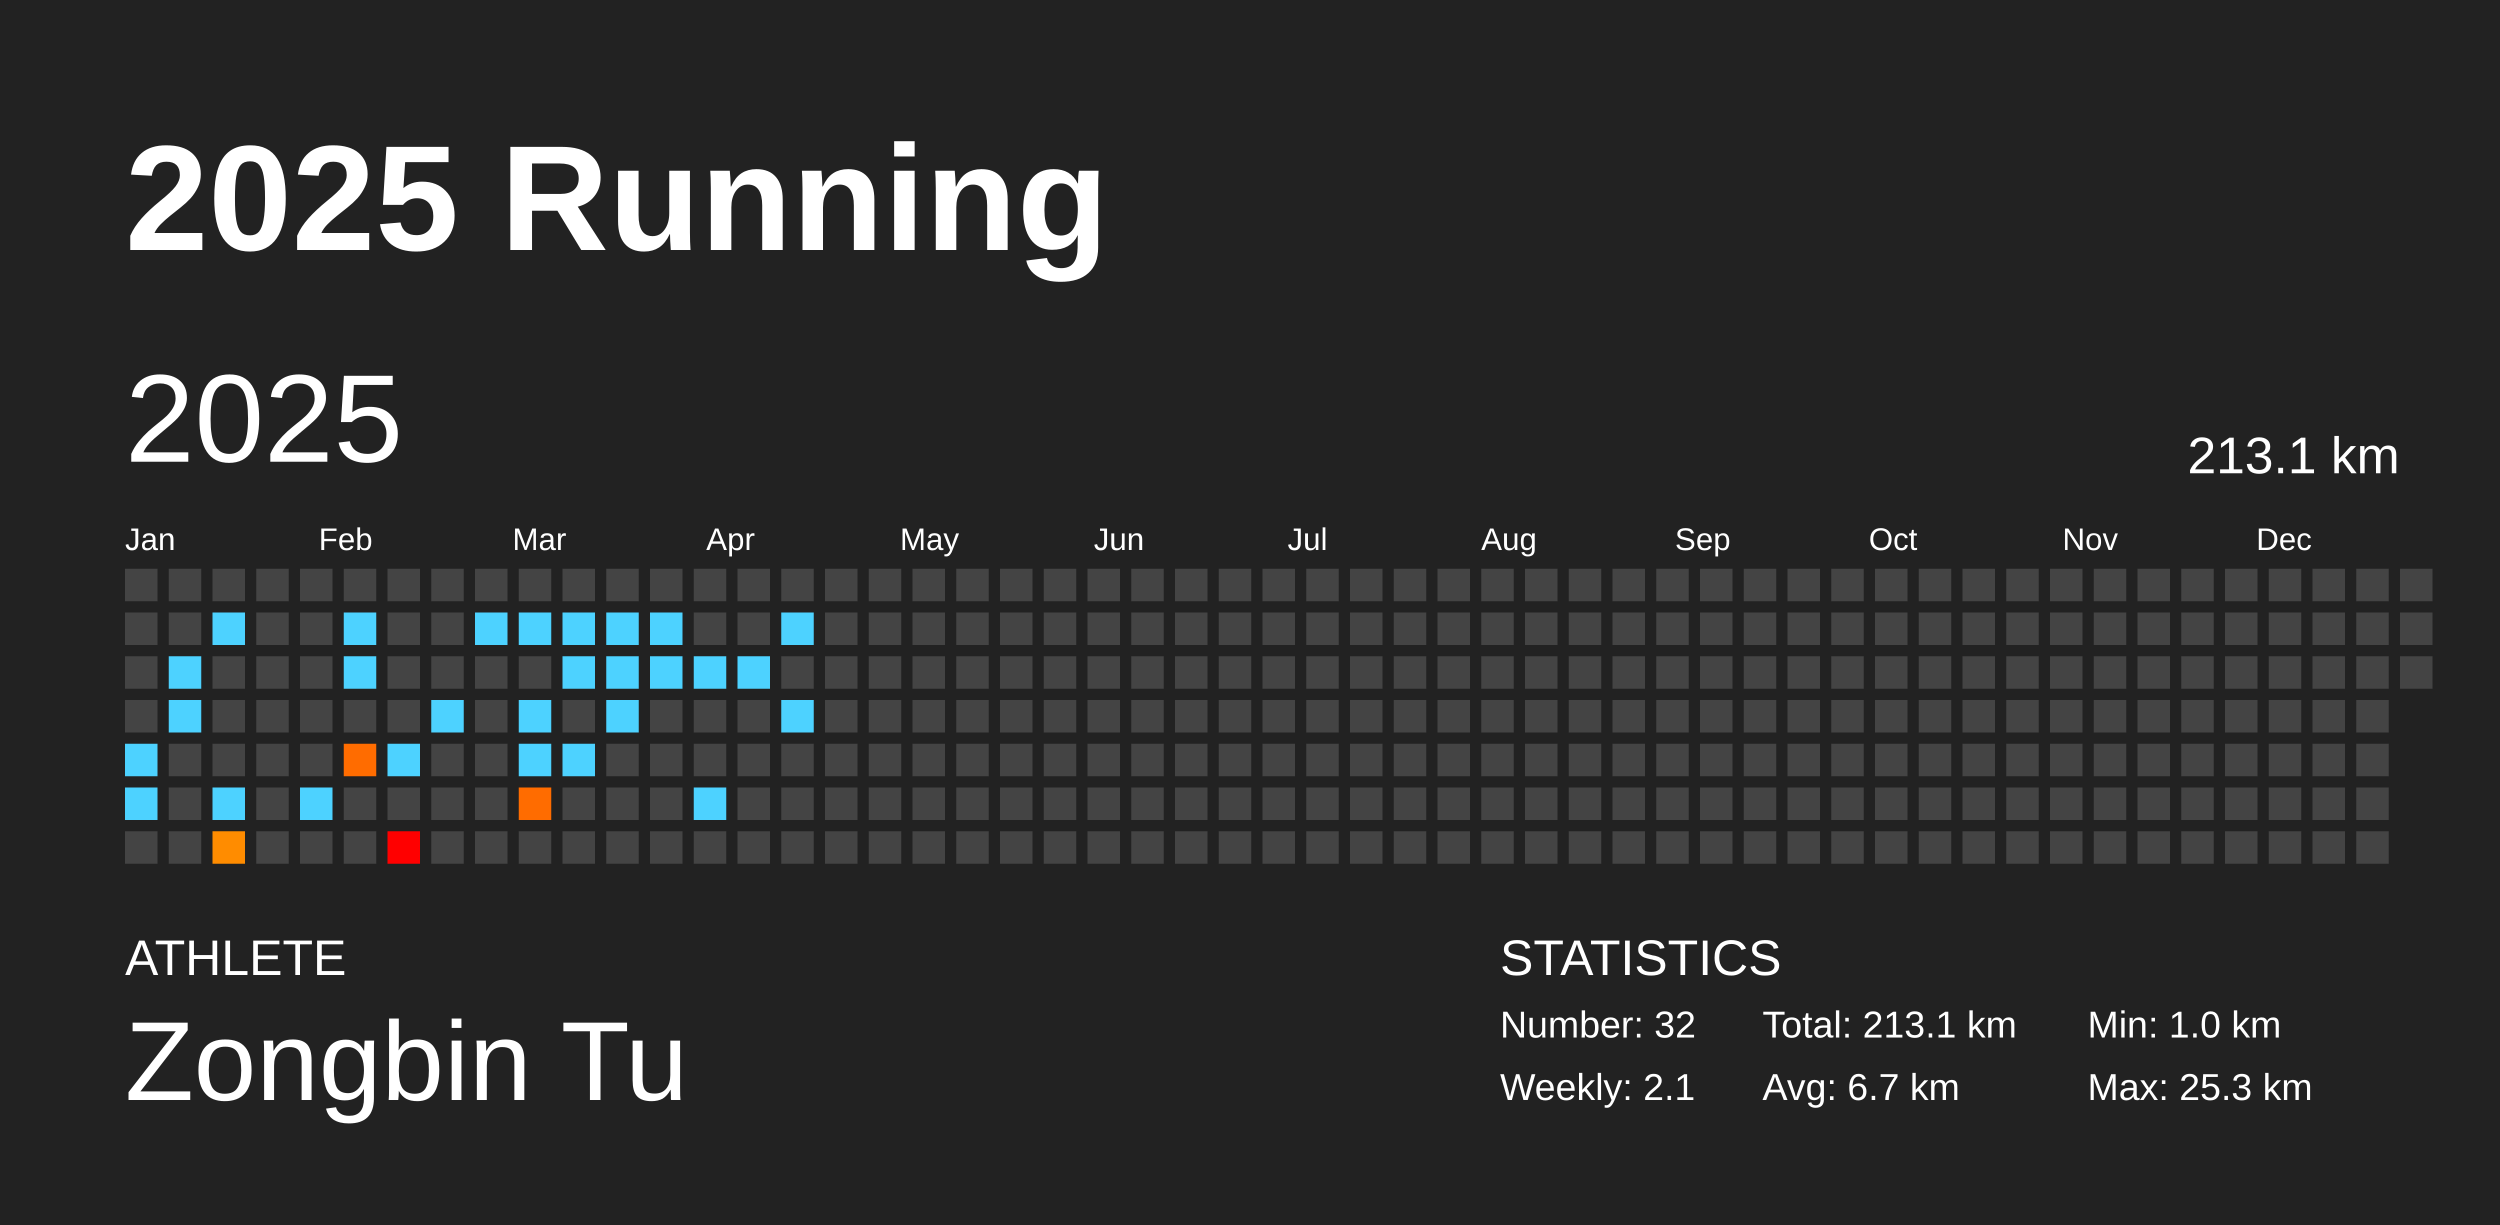
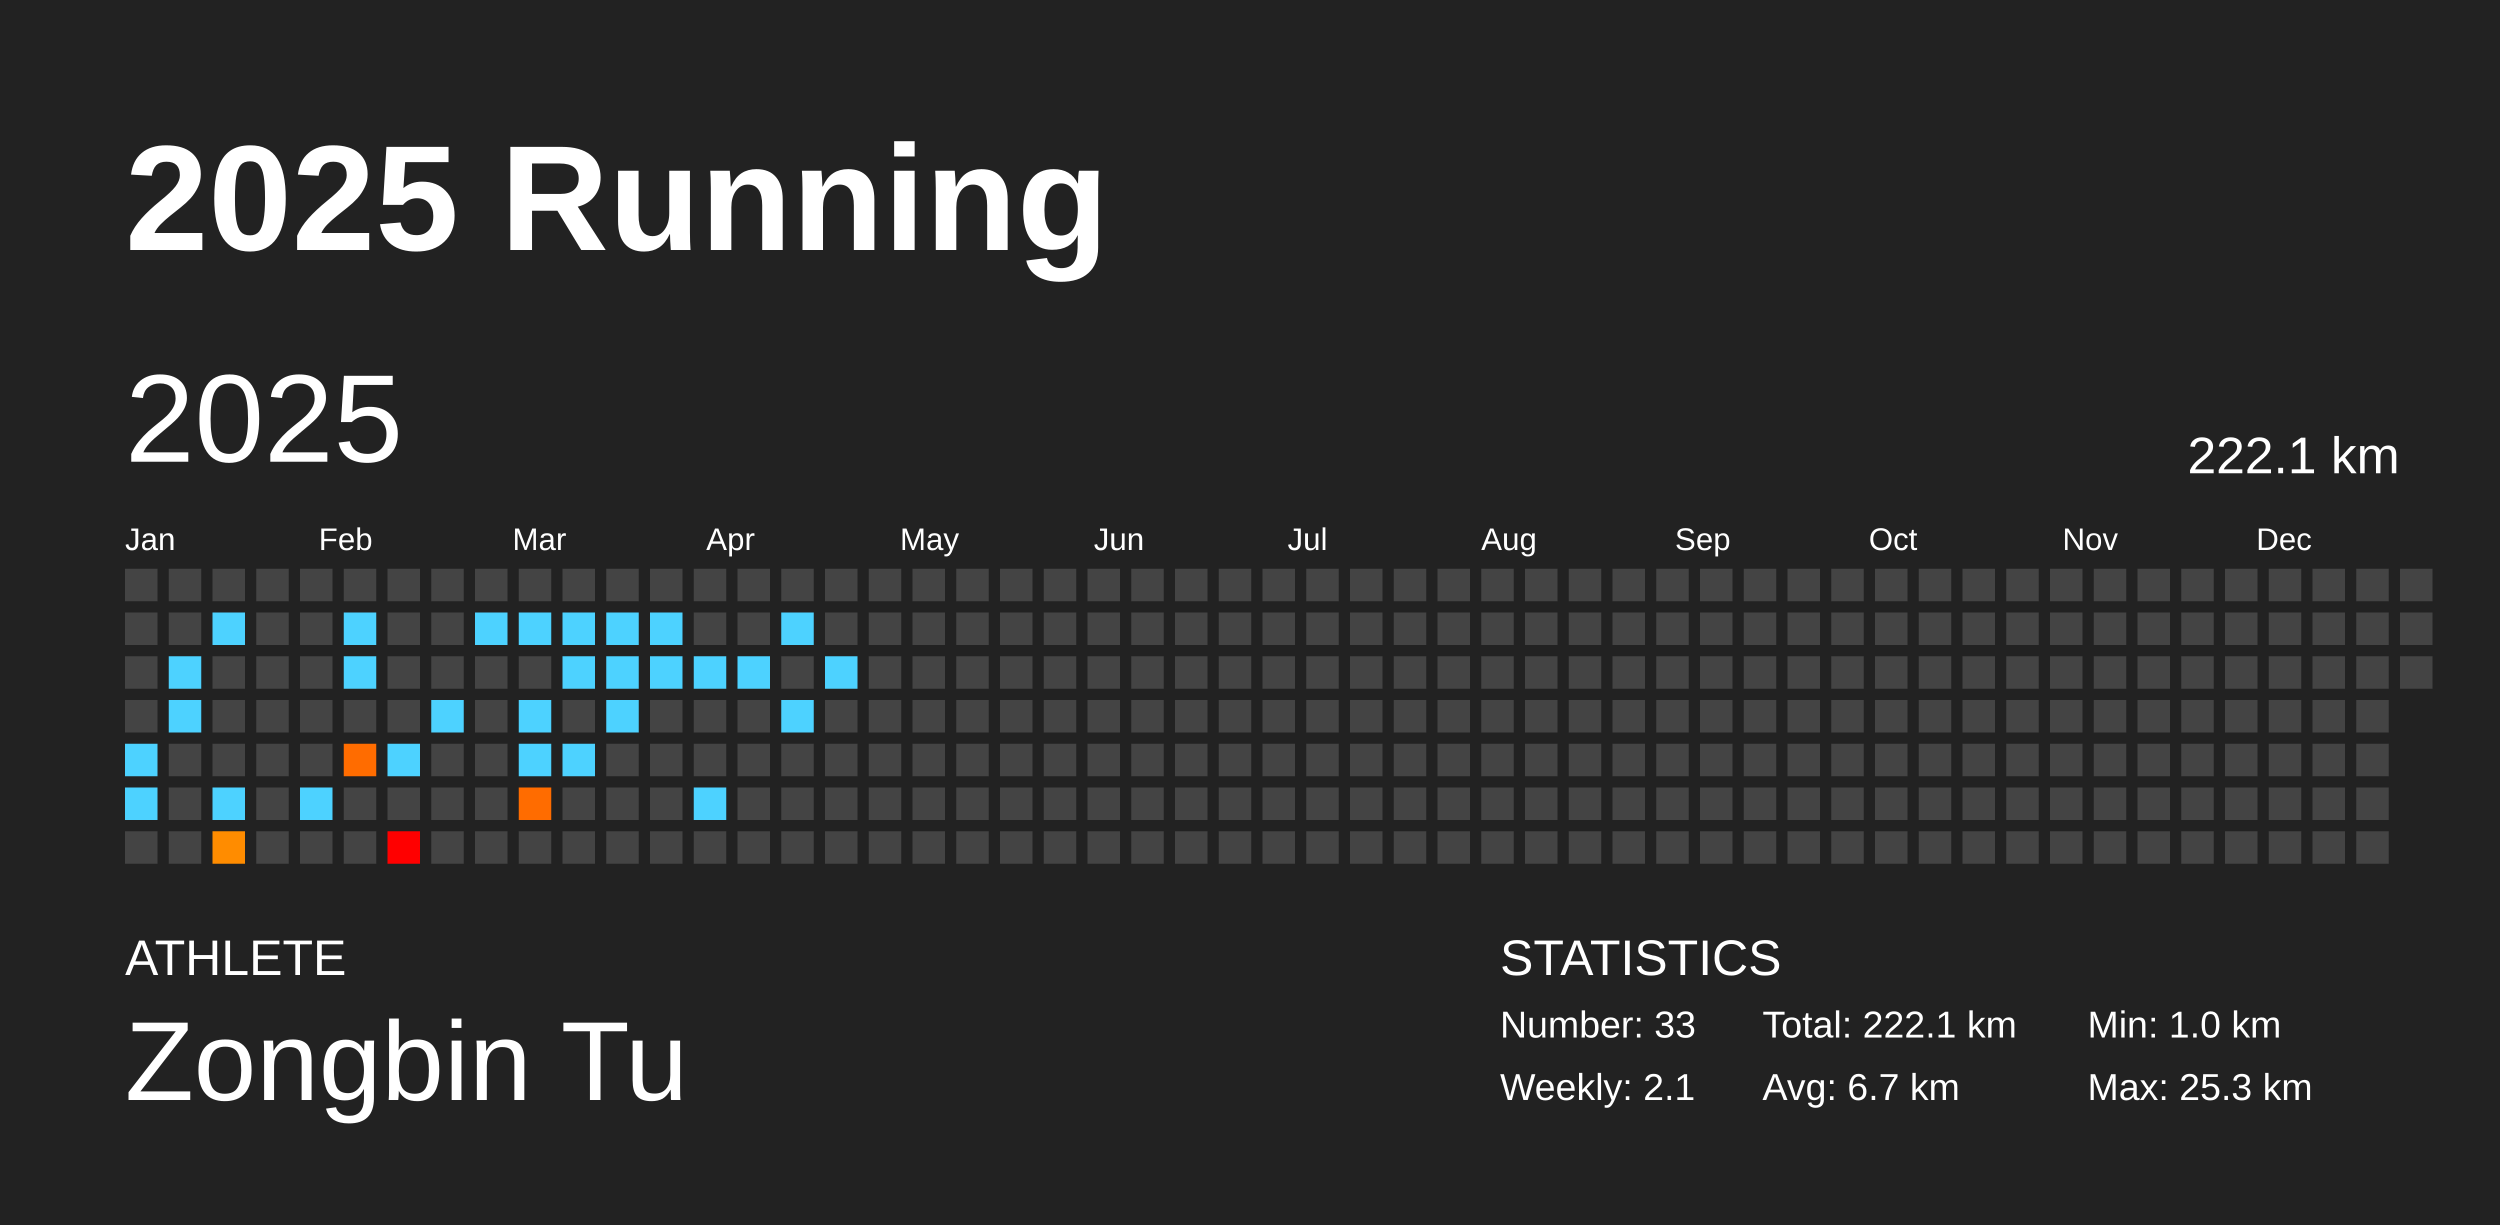
<svg xmlns="http://www.w3.org/2000/svg" baseProfile="full" height="98mm" version="1.1" viewBox="0,0,200,98" width="200mm">
  <defs />
  <rect fill="#222222" height="98" width="200" x="0" y="0" />
  <text fill="#FFFFFF" style="font-size:12px; font-family:Arial; font-weight:bold;" x="10" y="20">2025 Running</text>
  <text fill="#FFFFFF" style="font-size:4px; font-family:Arial" x="10" y="78">ATHLETE</text>
  <text fill="#FFFFFF" style="font-size:9px; font-family:Arial" x="10" y="88">Zongbin Tu</text>
  <text fill="#FFFFFF" style="font-size:4px; font-family:Arial" x="120" y="78">STATISTICS</text>
-   <text fill="#FFFFFF" style="font-size:3px; font-family:Arial" x="120" y="83">Number: 32</text>
+   <text fill="#FFFFFF" style="font-size:3px; font-family:Arial" x="120" y="83">Number: 33</text>
  <text fill="#FFFFFF" style="font-size:3px; font-family:Arial" x="120" y="88">Weekly: 2.1</text>
-   <text fill="#FFFFFF" style="font-size:3px; font-family:Arial" x="141" y="83">Total: 213.1 km</text>
+   <text fill="#FFFFFF" style="font-size:3px; font-family:Arial" x="141" y="83">Total: 222.1 km</text>
  <text fill="#FFFFFF" style="font-size:3px; font-family:Arial" x="141" y="88">Avg: 6.7 km</text>
  <text fill="#FFFFFF" style="font-size:3px; font-family:Arial" x="167" y="83">Min: 1.0 km</text>
  <text fill="#FFFFFF" style="font-size:3px; font-family:Arial" x="167" y="88">Max: 25.3 km</text>
  <text dominant-baseline="hanging" fill="#FFFFFF" style="font-size:10.0px; font-family:Arial;" x="10" y="30">2025</text>
-   <text dominant-baseline="hanging" fill="#FFFFFF" style="font-size:4.125px; font-family:Arial;" x="175" y="35">213.1 km</text>
+   <text dominant-baseline="hanging" fill="#FFFFFF" style="font-size:4.125px; font-family:Arial;" x="175" y="35">222.1 km</text>
  <text fill="#FFFFFF" style="font-size:2.5px; font-family:Arial" x="10.0" y="44">Jan</text>
  <text fill="#FFFFFF" style="font-size:2.5px; font-family:Arial" x="25.5" y="44">Feb</text>
  <text fill="#FFFFFF" style="font-size:2.5px; font-family:Arial" x="41.0" y="44">Mar</text>
  <text fill="#FFFFFF" style="font-size:2.5px; font-family:Arial" x="56.5" y="44">Apr</text>
  <text fill="#FFFFFF" style="font-size:2.5px; font-family:Arial" x="72.0" y="44">May</text>
  <text fill="#FFFFFF" style="font-size:2.5px; font-family:Arial" x="87.5" y="44">Jun</text>
  <text fill="#FFFFFF" style="font-size:2.5px; font-family:Arial" x="103.0" y="44">Jul</text>
  <text fill="#FFFFFF" style="font-size:2.5px; font-family:Arial" x="118.5" y="44">Aug</text>
  <text fill="#FFFFFF" style="font-size:2.5px; font-family:Arial" x="134.0" y="44">Sep</text>
  <text fill="#FFFFFF" style="font-size:2.5px; font-family:Arial" x="149.5" y="44">Oct</text>
  <text fill="#FFFFFF" style="font-size:2.5px; font-family:Arial" x="165.0" y="44">Nov</text>
  <text fill="#FFFFFF" style="font-size:2.5px; font-family:Arial" x="180.5" y="44">Dec</text>
  <rect fill="#444444" height="2.6" width="2.6" x="10.0" y="45.5" />
  <rect fill="#444444" height="2.6" width="2.6" x="10.0" y="49.0" />
  <rect fill="#444444" height="2.6" width="2.6" x="10.0" y="52.5" />
  <rect fill="#444444" height="2.6" width="2.6" x="10.0" y="56.0" />
  <rect fill="#4dd2ff" height="2.6" width="2.6" x="10.0" y="59.5" />
  <rect fill="#4dd2ff" height="2.6" width="2.6" x="10.0" y="63.0" />
  <rect fill="#444444" height="2.6" width="2.6" x="10.0" y="66.5" />
  <rect fill="#444444" height="2.6" width="2.6" x="13.5" y="45.5" />
  <rect fill="#444444" height="2.6" width="2.6" x="13.5" y="49.0" />
  <rect fill="#4dd2ff" height="2.6" width="2.6" x="13.5" y="52.5" />
  <rect fill="#4dd2ff" height="2.6" width="2.6" x="13.5" y="56.0" />
  <rect fill="#444444" height="2.6" width="2.6" x="13.5" y="59.5" />
  <rect fill="#444444" height="2.6" width="2.6" x="13.5" y="63.0" />
  <rect fill="#444444" height="2.6" width="2.6" x="13.5" y="66.5" />
  <rect fill="#444444" height="2.6" width="2.6" x="17.0" y="45.5" />
  <rect fill="#4dd2ff" height="2.6" width="2.6" x="17.0" y="49.0" />
  <rect fill="#444444" height="2.6" width="2.6" x="17.0" y="52.5" />
  <rect fill="#444444" height="2.6" width="2.6" x="17.0" y="56.0" />
  <rect fill="#444444" height="2.6" width="2.6" x="17.0" y="59.5" />
  <rect fill="#4dd2ff" height="2.6" width="2.6" x="17.0" y="63.0" />
  <rect fill="#ff8c00" height="2.6" width="2.6" x="17.0" y="66.5" />
  <rect fill="#444444" height="2.6" width="2.6" x="20.5" y="45.5" />
  <rect fill="#444444" height="2.6" width="2.6" x="20.5" y="49.0" />
  <rect fill="#444444" height="2.6" width="2.6" x="20.5" y="52.5" />
  <rect fill="#444444" height="2.6" width="2.6" x="20.5" y="56.0" />
  <rect fill="#444444" height="2.6" width="2.6" x="20.5" y="59.5" />
  <rect fill="#444444" height="2.6" width="2.6" x="20.5" y="63.0" />
  <rect fill="#444444" height="2.6" width="2.6" x="20.5" y="66.5" />
  <rect fill="#444444" height="2.6" width="2.6" x="24.0" y="45.5" />
  <rect fill="#444444" height="2.6" width="2.6" x="24.0" y="49.0" />
  <rect fill="#444444" height="2.6" width="2.6" x="24.0" y="52.5" />
  <rect fill="#444444" height="2.6" width="2.6" x="24.0" y="56.0" />
  <rect fill="#444444" height="2.6" width="2.6" x="24.0" y="59.5" />
  <rect fill="#4dd2ff" height="2.6" width="2.6" x="24.0" y="63.0" />
  <rect fill="#444444" height="2.6" width="2.6" x="24.0" y="66.5" />
  <rect fill="#444444" height="2.6" width="2.6" x="27.5" y="45.5" />
  <rect fill="#4dd2ff" height="2.6" width="2.6" x="27.5" y="49.0" />
  <rect fill="#4dd2ff" height="2.6" width="2.6" x="27.5" y="52.5" />
  <rect fill="#444444" height="2.6" width="2.6" x="27.5" y="56.0" />
  <rect fill="#ff6c00" height="2.6" width="2.6" x="27.5" y="59.5" />
  <rect fill="#444444" height="2.6" width="2.6" x="27.5" y="63.0" />
  <rect fill="#444444" height="2.6" width="2.6" x="27.5" y="66.5" />
  <rect fill="#444444" height="2.6" width="2.6" x="31.0" y="45.5" />
  <rect fill="#444444" height="2.6" width="2.6" x="31.0" y="49.0" />
  <rect fill="#444444" height="2.6" width="2.6" x="31.0" y="52.5" />
  <rect fill="#444444" height="2.6" width="2.6" x="31.0" y="56.0" />
  <rect fill="#4dd2ff" height="2.6" width="2.6" x="31.0" y="59.5" />
  <rect fill="#444444" height="2.6" width="2.6" x="31.0" y="63.0" />
  <rect fill="red" height="2.6" width="2.6" x="31.0" y="66.5" />
  <rect fill="#444444" height="2.6" width="2.6" x="34.5" y="45.5" />
  <rect fill="#444444" height="2.6" width="2.6" x="34.5" y="49.0" />
  <rect fill="#444444" height="2.6" width="2.6" x="34.5" y="52.5" />
  <rect fill="#4dd2ff" height="2.6" width="2.6" x="34.5" y="56.0" />
  <rect fill="#444444" height="2.6" width="2.6" x="34.5" y="59.5" />
  <rect fill="#444444" height="2.6" width="2.6" x="34.5" y="63.0" />
  <rect fill="#444444" height="2.6" width="2.6" x="34.5" y="66.5" />
  <rect fill="#444444" height="2.6" width="2.6" x="38.0" y="45.5" />
  <rect fill="#4dd2ff" height="2.6" width="2.6" x="38.0" y="49.0" />
  <rect fill="#444444" height="2.6" width="2.6" x="38.0" y="52.5" />
  <rect fill="#444444" height="2.6" width="2.6" x="38.0" y="56.0" />
  <rect fill="#444444" height="2.6" width="2.6" x="38.0" y="59.5" />
  <rect fill="#444444" height="2.6" width="2.6" x="38.0" y="63.0" />
  <rect fill="#444444" height="2.6" width="2.6" x="38.0" y="66.5" />
  <rect fill="#444444" height="2.6" width="2.6" x="41.5" y="45.5" />
  <rect fill="#4dd2ff" height="2.6" width="2.6" x="41.5" y="49.0" />
  <rect fill="#444444" height="2.6" width="2.6" x="41.5" y="52.5" />
  <rect fill="#4dd2ff" height="2.6" width="2.6" x="41.5" y="56.0" />
  <rect fill="#4dd2ff" height="2.6" width="2.6" x="41.5" y="59.5" />
  <rect fill="#ff6c00" height="2.6" width="2.6" x="41.5" y="63.0" />
  <rect fill="#444444" height="2.6" width="2.6" x="41.5" y="66.5" />
  <rect fill="#444444" height="2.6" width="2.6" x="45.0" y="45.5" />
  <rect fill="#4dd2ff" height="2.6" width="2.6" x="45.0" y="49.0" />
  <rect fill="#4dd2ff" height="2.6" width="2.6" x="45.0" y="52.5" />
  <rect fill="#444444" height="2.6" width="2.6" x="45.0" y="56.0" />
  <rect fill="#4dd2ff" height="2.6" width="2.6" x="45.0" y="59.5" />
  <rect fill="#444444" height="2.6" width="2.6" x="45.0" y="63.0" />
  <rect fill="#444444" height="2.6" width="2.6" x="45.0" y="66.5" />
  <rect fill="#444444" height="2.6" width="2.6" x="48.5" y="45.5" />
  <rect fill="#4dd2ff" height="2.6" width="2.6" x="48.5" y="49.0" />
  <rect fill="#4dd2ff" height="2.6" width="2.6" x="48.5" y="52.5" />
  <rect fill="#4dd2ff" height="2.6" width="2.6" x="48.5" y="56.0" />
  <rect fill="#444444" height="2.6" width="2.6" x="48.5" y="59.5" />
  <rect fill="#444444" height="2.6" width="2.6" x="48.5" y="63.0" />
  <rect fill="#444444" height="2.6" width="2.6" x="48.5" y="66.5" />
  <rect fill="#444444" height="2.6" width="2.6" x="52.0" y="45.5" />
  <rect fill="#4dd2ff" height="2.6" width="2.6" x="52.0" y="49.0" />
  <rect fill="#4dd2ff" height="2.6" width="2.6" x="52.0" y="52.5" />
  <rect fill="#444444" height="2.6" width="2.6" x="52.0" y="56.0" />
  <rect fill="#444444" height="2.6" width="2.6" x="52.0" y="59.5" />
  <rect fill="#444444" height="2.6" width="2.6" x="52.0" y="63.0" />
  <rect fill="#444444" height="2.6" width="2.6" x="52.0" y="66.5" />
  <rect fill="#444444" height="2.6" width="2.6" x="55.5" y="45.5" />
  <rect fill="#444444" height="2.6" width="2.6" x="55.5" y="49.0" />
  <rect fill="#4dd2ff" height="2.6" width="2.6" x="55.5" y="52.5" />
  <rect fill="#444444" height="2.6" width="2.6" x="55.5" y="56.0" />
  <rect fill="#444444" height="2.6" width="2.6" x="55.5" y="59.5" />
  <rect fill="#4dd2ff" height="2.6" width="2.6" x="55.5" y="63.0" />
  <rect fill="#444444" height="2.6" width="2.6" x="55.5" y="66.5" />
  <rect fill="#444444" height="2.6" width="2.6" x="59.0" y="45.5" />
  <rect fill="#444444" height="2.6" width="2.6" x="59.0" y="49.0" />
  <rect fill="#4dd2ff" height="2.6" width="2.6" x="59.0" y="52.5" />
  <rect fill="#444444" height="2.6" width="2.6" x="59.0" y="56.0" />
  <rect fill="#444444" height="2.6" width="2.6" x="59.0" y="59.5" />
  <rect fill="#444444" height="2.6" width="2.6" x="59.0" y="63.0" />
  <rect fill="#444444" height="2.6" width="2.6" x="59.0" y="66.5" />
  <rect fill="#444444" height="2.6" width="2.6" x="62.5" y="45.5" />
  <rect fill="#4dd2ff" height="2.6" width="2.6" x="62.5" y="49.0" />
  <rect fill="#444444" height="2.6" width="2.6" x="62.5" y="52.5" />
  <rect fill="#4dd2ff" height="2.6" width="2.6" x="62.5" y="56.0" />
  <rect fill="#444444" height="2.6" width="2.6" x="62.5" y="59.5" />
  <rect fill="#444444" height="2.6" width="2.6" x="62.5" y="63.0" />
  <rect fill="#444444" height="2.6" width="2.6" x="62.5" y="66.5" />
  <rect fill="#444444" height="2.6" width="2.6" x="66.0" y="45.5" />
  <rect fill="#444444" height="2.6" width="2.6" x="66.0" y="49.0" />
-   <rect fill="#444444" height="2.6" width="2.6" x="66.0" y="52.5" />
+   <rect fill="#4dd2ff" height="2.6" width="2.6" x="66.0" y="52.5" />
  <rect fill="#444444" height="2.6" width="2.6" x="66.0" y="56.0" />
  <rect fill="#444444" height="2.6" width="2.6" x="66.0" y="59.5" />
  <rect fill="#444444" height="2.6" width="2.6" x="66.0" y="63.0" />
  <rect fill="#444444" height="2.6" width="2.6" x="66.0" y="66.5" />
  <rect fill="#444444" height="2.6" width="2.6" x="69.5" y="45.5" />
  <rect fill="#444444" height="2.6" width="2.6" x="69.5" y="49.0" />
  <rect fill="#444444" height="2.6" width="2.6" x="69.5" y="52.5" />
  <rect fill="#444444" height="2.6" width="2.6" x="69.5" y="56.0" />
  <rect fill="#444444" height="2.6" width="2.6" x="69.5" y="59.5" />
  <rect fill="#444444" height="2.6" width="2.6" x="69.5" y="63.0" />
  <rect fill="#444444" height="2.6" width="2.6" x="69.5" y="66.5" />
  <rect fill="#444444" height="2.6" width="2.6" x="73.0" y="45.5" />
  <rect fill="#444444" height="2.6" width="2.6" x="73.0" y="49.0" />
  <rect fill="#444444" height="2.6" width="2.6" x="73.0" y="52.5" />
  <rect fill="#444444" height="2.6" width="2.6" x="73.0" y="56.0" />
  <rect fill="#444444" height="2.6" width="2.6" x="73.0" y="59.5" />
  <rect fill="#444444" height="2.6" width="2.6" x="73.0" y="63.0" />
  <rect fill="#444444" height="2.6" width="2.6" x="73.0" y="66.5" />
  <rect fill="#444444" height="2.6" width="2.6" x="76.5" y="45.5" />
  <rect fill="#444444" height="2.6" width="2.6" x="76.5" y="49.0" />
  <rect fill="#444444" height="2.6" width="2.6" x="76.5" y="52.5" />
  <rect fill="#444444" height="2.6" width="2.6" x="76.5" y="56.0" />
  <rect fill="#444444" height="2.6" width="2.6" x="76.5" y="59.5" />
  <rect fill="#444444" height="2.6" width="2.6" x="76.5" y="63.0" />
  <rect fill="#444444" height="2.6" width="2.6" x="76.5" y="66.5" />
  <rect fill="#444444" height="2.6" width="2.6" x="80.0" y="45.5" />
  <rect fill="#444444" height="2.6" width="2.6" x="80.0" y="49.0" />
  <rect fill="#444444" height="2.6" width="2.6" x="80.0" y="52.5" />
  <rect fill="#444444" height="2.6" width="2.6" x="80.0" y="56.0" />
  <rect fill="#444444" height="2.6" width="2.6" x="80.0" y="59.5" />
  <rect fill="#444444" height="2.6" width="2.6" x="80.0" y="63.0" />
  <rect fill="#444444" height="2.6" width="2.6" x="80.0" y="66.5" />
  <rect fill="#444444" height="2.6" width="2.6" x="83.5" y="45.5" />
  <rect fill="#444444" height="2.6" width="2.6" x="83.5" y="49.0" />
  <rect fill="#444444" height="2.6" width="2.6" x="83.5" y="52.5" />
  <rect fill="#444444" height="2.6" width="2.6" x="83.5" y="56.0" />
  <rect fill="#444444" height="2.6" width="2.6" x="83.5" y="59.5" />
  <rect fill="#444444" height="2.6" width="2.6" x="83.5" y="63.0" />
  <rect fill="#444444" height="2.6" width="2.6" x="83.5" y="66.5" />
  <rect fill="#444444" height="2.6" width="2.6" x="87.0" y="45.5" />
  <rect fill="#444444" height="2.6" width="2.6" x="87.0" y="49.0" />
  <rect fill="#444444" height="2.6" width="2.6" x="87.0" y="52.5" />
  <rect fill="#444444" height="2.6" width="2.6" x="87.0" y="56.0" />
  <rect fill="#444444" height="2.6" width="2.6" x="87.0" y="59.5" />
  <rect fill="#444444" height="2.6" width="2.6" x="87.0" y="63.0" />
  <rect fill="#444444" height="2.6" width="2.6" x="87.0" y="66.5" />
  <rect fill="#444444" height="2.6" width="2.6" x="90.5" y="45.5" />
  <rect fill="#444444" height="2.6" width="2.6" x="90.5" y="49.0" />
  <rect fill="#444444" height="2.6" width="2.6" x="90.5" y="52.5" />
  <rect fill="#444444" height="2.6" width="2.6" x="90.5" y="56.0" />
  <rect fill="#444444" height="2.6" width="2.6" x="90.5" y="59.5" />
  <rect fill="#444444" height="2.6" width="2.6" x="90.5" y="63.0" />
  <rect fill="#444444" height="2.6" width="2.6" x="90.5" y="66.5" />
  <rect fill="#444444" height="2.6" width="2.6" x="94.0" y="45.5" />
  <rect fill="#444444" height="2.6" width="2.6" x="94.0" y="49.0" />
  <rect fill="#444444" height="2.6" width="2.6" x="94.0" y="52.5" />
  <rect fill="#444444" height="2.6" width="2.6" x="94.0" y="56.0" />
  <rect fill="#444444" height="2.6" width="2.6" x="94.0" y="59.5" />
  <rect fill="#444444" height="2.6" width="2.6" x="94.0" y="63.0" />
  <rect fill="#444444" height="2.6" width="2.6" x="94.0" y="66.5" />
  <rect fill="#444444" height="2.6" width="2.6" x="97.5" y="45.5" />
  <rect fill="#444444" height="2.6" width="2.6" x="97.5" y="49.0" />
  <rect fill="#444444" height="2.6" width="2.6" x="97.5" y="52.5" />
  <rect fill="#444444" height="2.6" width="2.6" x="97.5" y="56.0" />
  <rect fill="#444444" height="2.6" width="2.6" x="97.5" y="59.5" />
  <rect fill="#444444" height="2.6" width="2.6" x="97.5" y="63.0" />
  <rect fill="#444444" height="2.6" width="2.6" x="97.5" y="66.5" />
  <rect fill="#444444" height="2.6" width="2.6" x="101.0" y="45.5" />
  <rect fill="#444444" height="2.6" width="2.6" x="101.0" y="49.0" />
  <rect fill="#444444" height="2.6" width="2.6" x="101.0" y="52.5" />
  <rect fill="#444444" height="2.6" width="2.6" x="101.0" y="56.0" />
  <rect fill="#444444" height="2.6" width="2.6" x="101.0" y="59.5" />
  <rect fill="#444444" height="2.6" width="2.6" x="101.0" y="63.0" />
  <rect fill="#444444" height="2.6" width="2.6" x="101.0" y="66.5" />
  <rect fill="#444444" height="2.6" width="2.6" x="104.5" y="45.5" />
  <rect fill="#444444" height="2.6" width="2.6" x="104.5" y="49.0" />
  <rect fill="#444444" height="2.6" width="2.6" x="104.5" y="52.5" />
  <rect fill="#444444" height="2.6" width="2.6" x="104.5" y="56.0" />
  <rect fill="#444444" height="2.6" width="2.6" x="104.5" y="59.5" />
  <rect fill="#444444" height="2.6" width="2.6" x="104.5" y="63.0" />
  <rect fill="#444444" height="2.6" width="2.6" x="104.5" y="66.5" />
  <rect fill="#444444" height="2.6" width="2.6" x="108.0" y="45.5" />
  <rect fill="#444444" height="2.6" width="2.6" x="108.0" y="49.0" />
  <rect fill="#444444" height="2.6" width="2.6" x="108.0" y="52.5" />
  <rect fill="#444444" height="2.6" width="2.6" x="108.0" y="56.0" />
  <rect fill="#444444" height="2.6" width="2.6" x="108.0" y="59.5" />
  <rect fill="#444444" height="2.6" width="2.6" x="108.0" y="63.0" />
  <rect fill="#444444" height="2.6" width="2.6" x="108.0" y="66.5" />
  <rect fill="#444444" height="2.6" width="2.6" x="111.5" y="45.5" />
  <rect fill="#444444" height="2.6" width="2.6" x="111.5" y="49.0" />
  <rect fill="#444444" height="2.6" width="2.6" x="111.5" y="52.5" />
  <rect fill="#444444" height="2.6" width="2.6" x="111.5" y="56.0" />
  <rect fill="#444444" height="2.6" width="2.6" x="111.5" y="59.5" />
  <rect fill="#444444" height="2.6" width="2.6" x="111.5" y="63.0" />
  <rect fill="#444444" height="2.6" width="2.6" x="111.5" y="66.5" />
  <rect fill="#444444" height="2.6" width="2.6" x="115.0" y="45.5" />
  <rect fill="#444444" height="2.6" width="2.6" x="115.0" y="49.0" />
  <rect fill="#444444" height="2.6" width="2.6" x="115.0" y="52.5" />
  <rect fill="#444444" height="2.6" width="2.6" x="115.0" y="56.0" />
  <rect fill="#444444" height="2.6" width="2.6" x="115.0" y="59.5" />
  <rect fill="#444444" height="2.6" width="2.6" x="115.0" y="63.0" />
  <rect fill="#444444" height="2.6" width="2.6" x="115.0" y="66.5" />
  <rect fill="#444444" height="2.6" width="2.6" x="118.5" y="45.5" />
  <rect fill="#444444" height="2.6" width="2.6" x="118.5" y="49.0" />
  <rect fill="#444444" height="2.6" width="2.6" x="118.5" y="52.5" />
  <rect fill="#444444" height="2.6" width="2.6" x="118.5" y="56.0" />
  <rect fill="#444444" height="2.6" width="2.6" x="118.5" y="59.5" />
  <rect fill="#444444" height="2.6" width="2.6" x="118.5" y="63.0" />
  <rect fill="#444444" height="2.6" width="2.6" x="118.5" y="66.5" />
  <rect fill="#444444" height="2.6" width="2.6" x="122.0" y="45.5" />
  <rect fill="#444444" height="2.6" width="2.6" x="122.0" y="49.0" />
  <rect fill="#444444" height="2.6" width="2.6" x="122.0" y="52.5" />
  <rect fill="#444444" height="2.6" width="2.6" x="122.0" y="56.0" />
  <rect fill="#444444" height="2.6" width="2.6" x="122.0" y="59.5" />
  <rect fill="#444444" height="2.6" width="2.6" x="122.0" y="63.0" />
  <rect fill="#444444" height="2.6" width="2.6" x="122.0" y="66.5" />
  <rect fill="#444444" height="2.6" width="2.6" x="125.5" y="45.5" />
  <rect fill="#444444" height="2.6" width="2.6" x="125.5" y="49.0" />
  <rect fill="#444444" height="2.6" width="2.6" x="125.5" y="52.5" />
  <rect fill="#444444" height="2.6" width="2.6" x="125.5" y="56.0" />
  <rect fill="#444444" height="2.6" width="2.6" x="125.5" y="59.5" />
  <rect fill="#444444" height="2.6" width="2.6" x="125.5" y="63.0" />
  <rect fill="#444444" height="2.6" width="2.6" x="125.5" y="66.5" />
  <rect fill="#444444" height="2.6" width="2.6" x="129.0" y="45.5" />
  <rect fill="#444444" height="2.6" width="2.6" x="129.0" y="49.0" />
  <rect fill="#444444" height="2.6" width="2.6" x="129.0" y="52.5" />
  <rect fill="#444444" height="2.6" width="2.6" x="129.0" y="56.0" />
  <rect fill="#444444" height="2.6" width="2.6" x="129.0" y="59.5" />
  <rect fill="#444444" height="2.6" width="2.6" x="129.0" y="63.0" />
  <rect fill="#444444" height="2.6" width="2.6" x="129.0" y="66.5" />
  <rect fill="#444444" height="2.6" width="2.6" x="132.5" y="45.5" />
  <rect fill="#444444" height="2.6" width="2.6" x="132.5" y="49.0" />
  <rect fill="#444444" height="2.6" width="2.6" x="132.5" y="52.5" />
  <rect fill="#444444" height="2.6" width="2.6" x="132.5" y="56.0" />
  <rect fill="#444444" height="2.6" width="2.6" x="132.5" y="59.5" />
  <rect fill="#444444" height="2.6" width="2.6" x="132.5" y="63.0" />
  <rect fill="#444444" height="2.6" width="2.6" x="132.5" y="66.5" />
  <rect fill="#444444" height="2.6" width="2.6" x="136.0" y="45.5" />
  <rect fill="#444444" height="2.6" width="2.6" x="136.0" y="49.0" />
  <rect fill="#444444" height="2.6" width="2.6" x="136.0" y="52.5" />
  <rect fill="#444444" height="2.6" width="2.6" x="136.0" y="56.0" />
  <rect fill="#444444" height="2.6" width="2.6" x="136.0" y="59.5" />
  <rect fill="#444444" height="2.6" width="2.6" x="136.0" y="63.0" />
  <rect fill="#444444" height="2.6" width="2.6" x="136.0" y="66.5" />
  <rect fill="#444444" height="2.6" width="2.6" x="139.5" y="45.5" />
  <rect fill="#444444" height="2.6" width="2.6" x="139.5" y="49.0" />
  <rect fill="#444444" height="2.6" width="2.6" x="139.5" y="52.5" />
  <rect fill="#444444" height="2.6" width="2.6" x="139.5" y="56.0" />
  <rect fill="#444444" height="2.6" width="2.6" x="139.5" y="59.5" />
  <rect fill="#444444" height="2.6" width="2.6" x="139.5" y="63.0" />
  <rect fill="#444444" height="2.6" width="2.6" x="139.5" y="66.5" />
  <rect fill="#444444" height="2.6" width="2.6" x="143.0" y="45.5" />
  <rect fill="#444444" height="2.6" width="2.6" x="143.0" y="49.0" />
  <rect fill="#444444" height="2.6" width="2.6" x="143.0" y="52.5" />
  <rect fill="#444444" height="2.6" width="2.6" x="143.0" y="56.0" />
  <rect fill="#444444" height="2.6" width="2.6" x="143.0" y="59.5" />
  <rect fill="#444444" height="2.6" width="2.6" x="143.0" y="63.0" />
  <rect fill="#444444" height="2.6" width="2.6" x="143.0" y="66.5" />
  <rect fill="#444444" height="2.6" width="2.6" x="146.5" y="45.5" />
  <rect fill="#444444" height="2.6" width="2.6" x="146.5" y="49.0" />
  <rect fill="#444444" height="2.6" width="2.6" x="146.5" y="52.5" />
  <rect fill="#444444" height="2.6" width="2.6" x="146.5" y="56.0" />
  <rect fill="#444444" height="2.6" width="2.6" x="146.5" y="59.5" />
  <rect fill="#444444" height="2.6" width="2.6" x="146.5" y="63.0" />
  <rect fill="#444444" height="2.6" width="2.6" x="146.5" y="66.5" />
  <rect fill="#444444" height="2.6" width="2.6" x="150.0" y="45.5" />
  <rect fill="#444444" height="2.6" width="2.6" x="150.0" y="49.0" />
  <rect fill="#444444" height="2.6" width="2.6" x="150.0" y="52.5" />
  <rect fill="#444444" height="2.6" width="2.6" x="150.0" y="56.0" />
  <rect fill="#444444" height="2.6" width="2.6" x="150.0" y="59.5" />
  <rect fill="#444444" height="2.6" width="2.6" x="150.0" y="63.0" />
  <rect fill="#444444" height="2.6" width="2.6" x="150.0" y="66.5" />
  <rect fill="#444444" height="2.6" width="2.6" x="153.5" y="45.5" />
  <rect fill="#444444" height="2.6" width="2.6" x="153.5" y="49.0" />
  <rect fill="#444444" height="2.6" width="2.6" x="153.5" y="52.5" />
  <rect fill="#444444" height="2.6" width="2.6" x="153.5" y="56.0" />
  <rect fill="#444444" height="2.6" width="2.6" x="153.5" y="59.5" />
  <rect fill="#444444" height="2.6" width="2.6" x="153.5" y="63.0" />
  <rect fill="#444444" height="2.6" width="2.6" x="153.5" y="66.5" />
  <rect fill="#444444" height="2.6" width="2.6" x="157.0" y="45.5" />
  <rect fill="#444444" height="2.6" width="2.6" x="157.0" y="49.0" />
  <rect fill="#444444" height="2.6" width="2.6" x="157.0" y="52.5" />
  <rect fill="#444444" height="2.6" width="2.6" x="157.0" y="56.0" />
  <rect fill="#444444" height="2.6" width="2.6" x="157.0" y="59.5" />
  <rect fill="#444444" height="2.6" width="2.6" x="157.0" y="63.0" />
  <rect fill="#444444" height="2.6" width="2.6" x="157.0" y="66.5" />
  <rect fill="#444444" height="2.6" width="2.6" x="160.5" y="45.5" />
  <rect fill="#444444" height="2.6" width="2.6" x="160.5" y="49.0" />
  <rect fill="#444444" height="2.6" width="2.6" x="160.5" y="52.5" />
  <rect fill="#444444" height="2.6" width="2.6" x="160.5" y="56.0" />
  <rect fill="#444444" height="2.6" width="2.6" x="160.5" y="59.5" />
  <rect fill="#444444" height="2.6" width="2.6" x="160.5" y="63.0" />
  <rect fill="#444444" height="2.6" width="2.6" x="160.5" y="66.5" />
  <rect fill="#444444" height="2.6" width="2.6" x="164.0" y="45.5" />
  <rect fill="#444444" height="2.6" width="2.6" x="164.0" y="49.0" />
  <rect fill="#444444" height="2.6" width="2.6" x="164.0" y="52.5" />
  <rect fill="#444444" height="2.6" width="2.6" x="164.0" y="56.0" />
  <rect fill="#444444" height="2.6" width="2.6" x="164.0" y="59.5" />
  <rect fill="#444444" height="2.6" width="2.6" x="164.0" y="63.0" />
  <rect fill="#444444" height="2.6" width="2.6" x="164.0" y="66.5" />
  <rect fill="#444444" height="2.6" width="2.6" x="167.5" y="45.5" />
  <rect fill="#444444" height="2.6" width="2.6" x="167.5" y="49.0" />
  <rect fill="#444444" height="2.6" width="2.6" x="167.5" y="52.5" />
  <rect fill="#444444" height="2.6" width="2.6" x="167.5" y="56.0" />
  <rect fill="#444444" height="2.6" width="2.6" x="167.5" y="59.5" />
  <rect fill="#444444" height="2.6" width="2.6" x="167.5" y="63.0" />
  <rect fill="#444444" height="2.6" width="2.6" x="167.5" y="66.5" />
  <rect fill="#444444" height="2.6" width="2.6" x="171.0" y="45.5" />
  <rect fill="#444444" height="2.6" width="2.6" x="171.0" y="49.0" />
  <rect fill="#444444" height="2.6" width="2.6" x="171.0" y="52.5" />
  <rect fill="#444444" height="2.6" width="2.6" x="171.0" y="56.0" />
  <rect fill="#444444" height="2.6" width="2.6" x="171.0" y="59.5" />
  <rect fill="#444444" height="2.6" width="2.6" x="171.0" y="63.0" />
  <rect fill="#444444" height="2.6" width="2.6" x="171.0" y="66.5" />
  <rect fill="#444444" height="2.6" width="2.6" x="174.5" y="45.5" />
  <rect fill="#444444" height="2.6" width="2.6" x="174.5" y="49.0" />
  <rect fill="#444444" height="2.6" width="2.6" x="174.5" y="52.5" />
  <rect fill="#444444" height="2.6" width="2.6" x="174.5" y="56.0" />
  <rect fill="#444444" height="2.6" width="2.6" x="174.5" y="59.5" />
  <rect fill="#444444" height="2.6" width="2.6" x="174.5" y="63.0" />
  <rect fill="#444444" height="2.6" width="2.6" x="174.5" y="66.5" />
  <rect fill="#444444" height="2.6" width="2.6" x="178.0" y="45.5" />
  <rect fill="#444444" height="2.6" width="2.6" x="178.0" y="49.0" />
  <rect fill="#444444" height="2.6" width="2.6" x="178.0" y="52.5" />
  <rect fill="#444444" height="2.6" width="2.6" x="178.0" y="56.0" />
  <rect fill="#444444" height="2.6" width="2.6" x="178.0" y="59.5" />
  <rect fill="#444444" height="2.6" width="2.6" x="178.0" y="63.0" />
  <rect fill="#444444" height="2.6" width="2.6" x="178.0" y="66.5" />
  <rect fill="#444444" height="2.6" width="2.6" x="181.5" y="45.5" />
  <rect fill="#444444" height="2.6" width="2.6" x="181.5" y="49.0" />
  <rect fill="#444444" height="2.6" width="2.6" x="181.5" y="52.5" />
  <rect fill="#444444" height="2.6" width="2.6" x="181.5" y="56.0" />
  <rect fill="#444444" height="2.6" width="2.6" x="181.5" y="59.5" />
  <rect fill="#444444" height="2.6" width="2.6" x="181.5" y="63.0" />
  <rect fill="#444444" height="2.6" width="2.6" x="181.5" y="66.5" />
  <rect fill="#444444" height="2.6" width="2.6" x="185.0" y="45.5" />
  <rect fill="#444444" height="2.6" width="2.6" x="185.0" y="49.0" />
  <rect fill="#444444" height="2.6" width="2.6" x="185.0" y="52.5" />
  <rect fill="#444444" height="2.6" width="2.6" x="185.0" y="56.0" />
  <rect fill="#444444" height="2.6" width="2.6" x="185.0" y="59.5" />
  <rect fill="#444444" height="2.6" width="2.6" x="185.0" y="63.0" />
  <rect fill="#444444" height="2.6" width="2.6" x="185.0" y="66.5" />
  <rect fill="#444444" height="2.6" width="2.6" x="188.5" y="45.5" />
  <rect fill="#444444" height="2.6" width="2.6" x="188.5" y="49.0" />
  <rect fill="#444444" height="2.6" width="2.6" x="188.5" y="52.5" />
  <rect fill="#444444" height="2.6" width="2.6" x="188.5" y="56.0" />
  <rect fill="#444444" height="2.6" width="2.6" x="188.5" y="59.5" />
  <rect fill="#444444" height="2.6" width="2.6" x="188.5" y="63.0" />
  <rect fill="#444444" height="2.6" width="2.6" x="188.5" y="66.5" />
  <rect fill="#444444" height="2.6" width="2.6" x="192.0" y="45.5" />
  <rect fill="#444444" height="2.6" width="2.6" x="192.0" y="49.0" />
  <rect fill="#444444" height="2.6" width="2.6" x="192.0" y="52.5" />
</svg>
